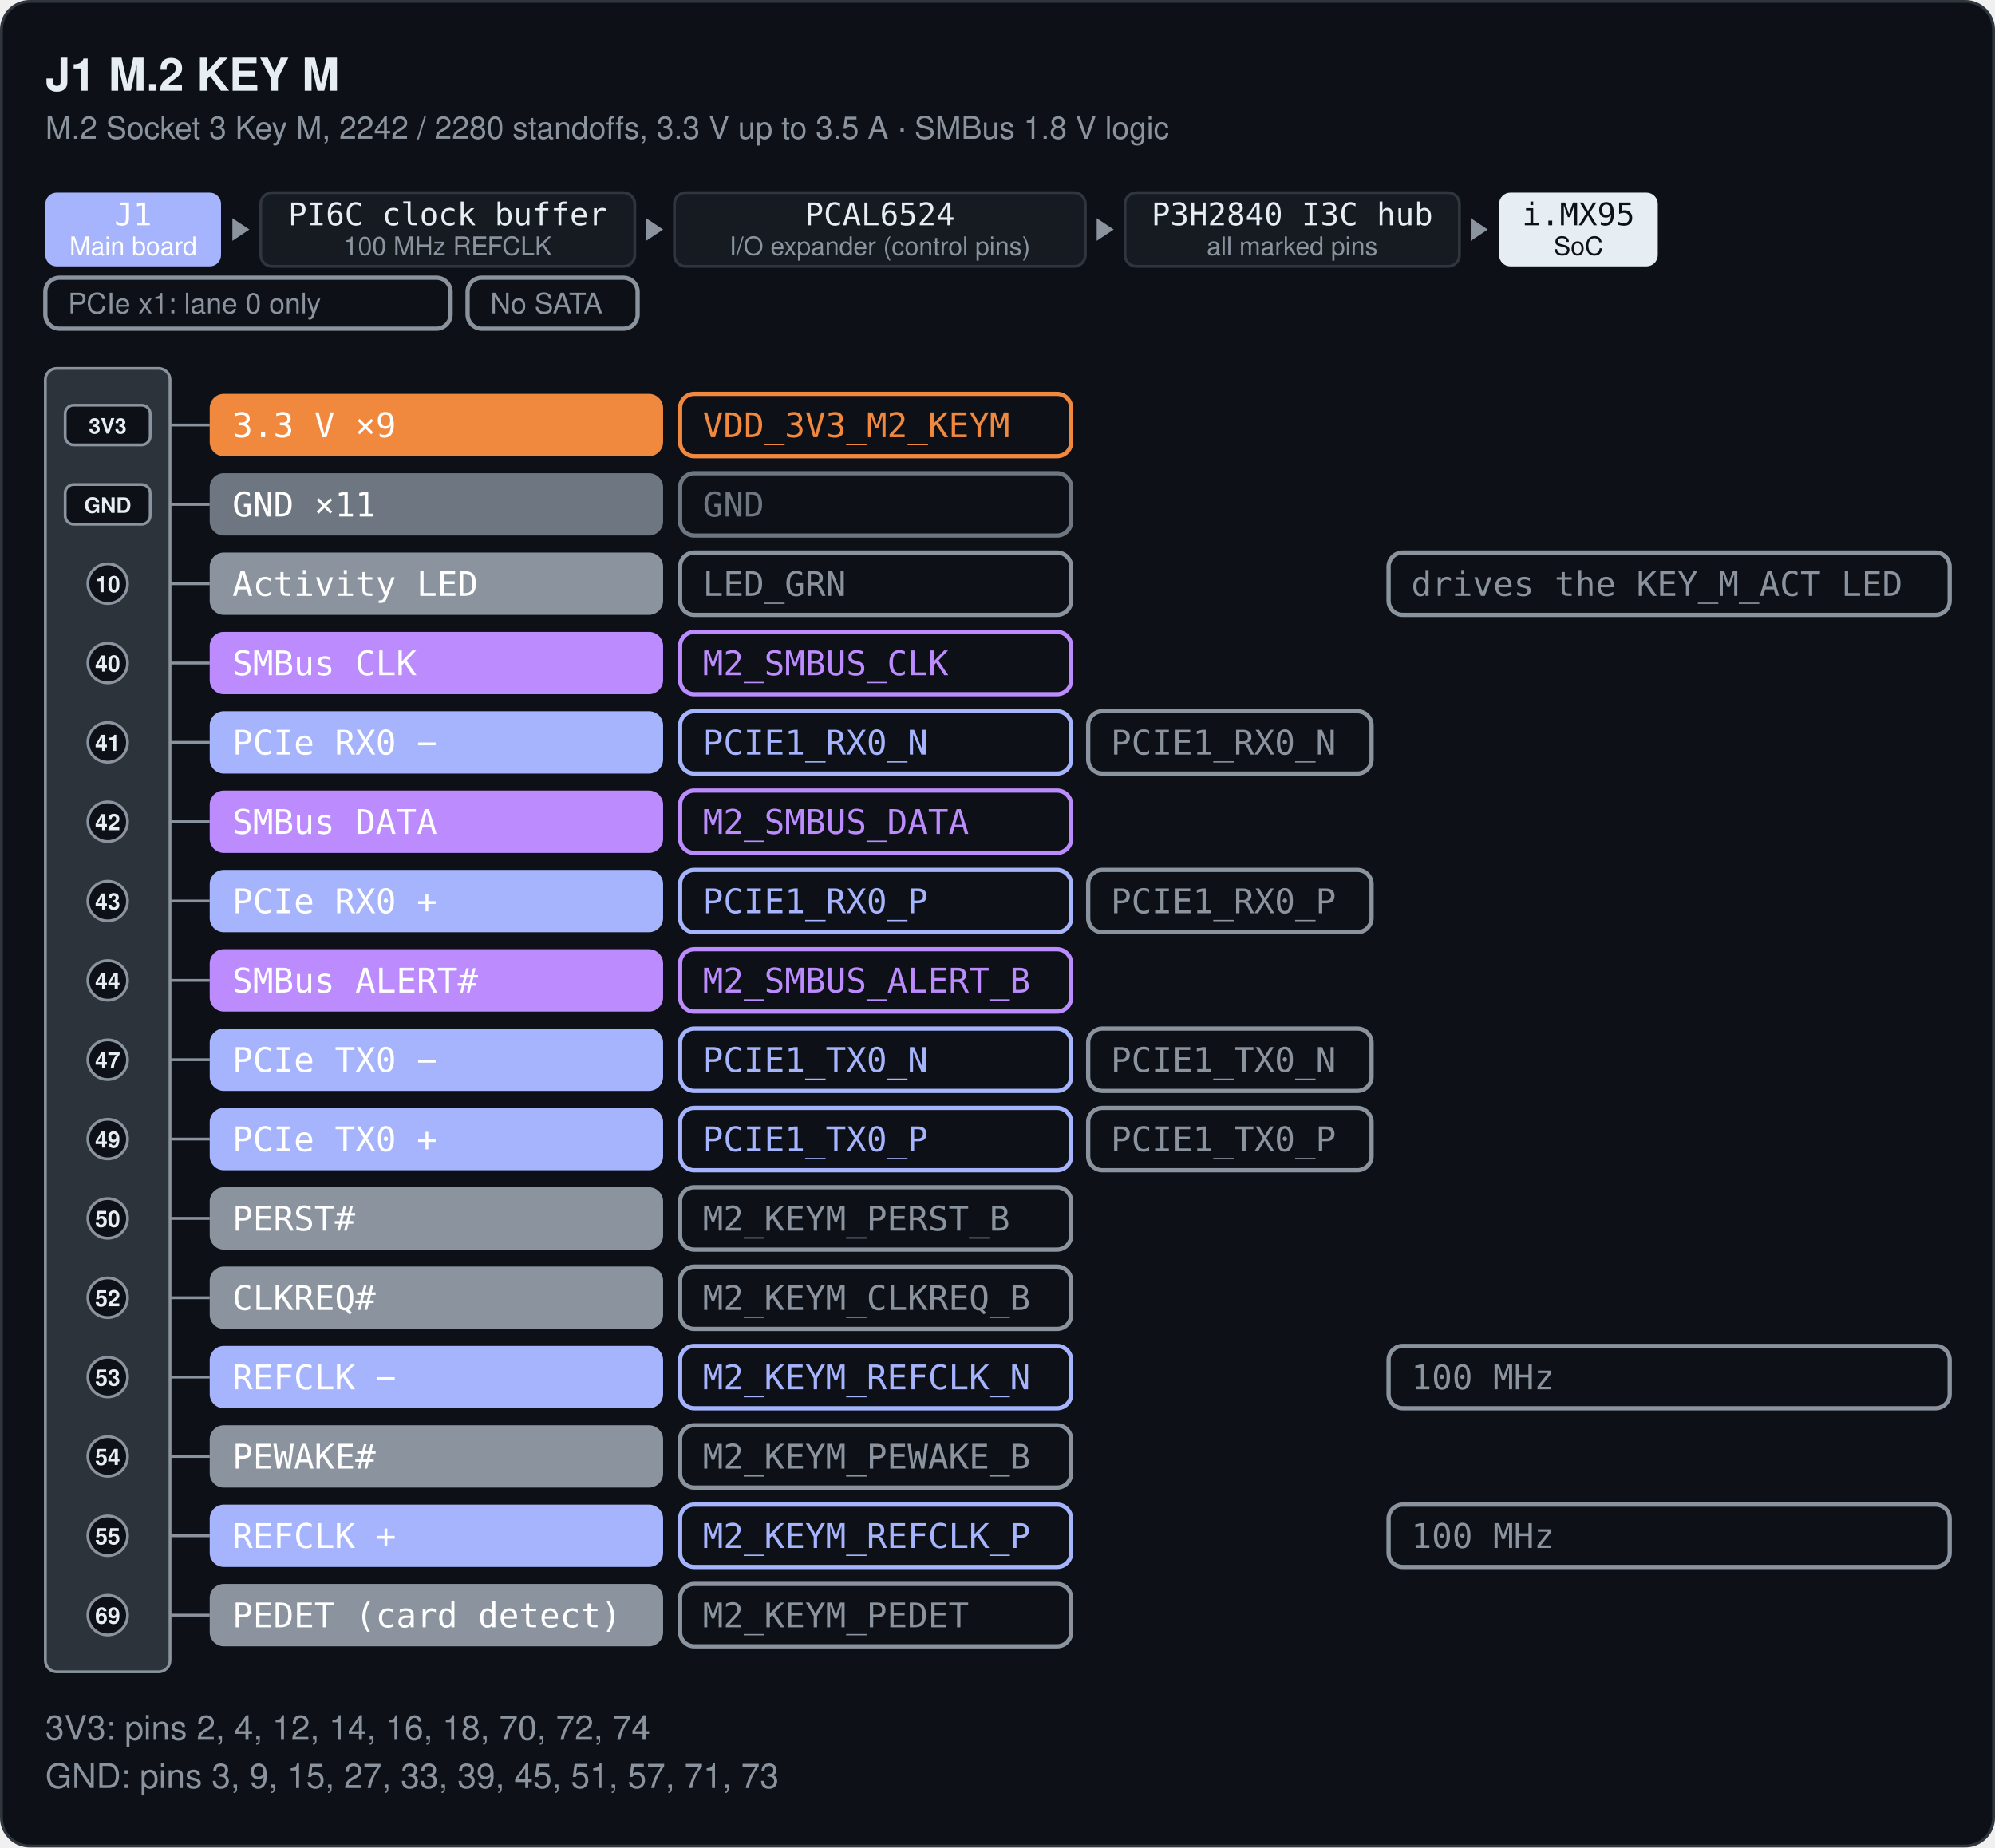
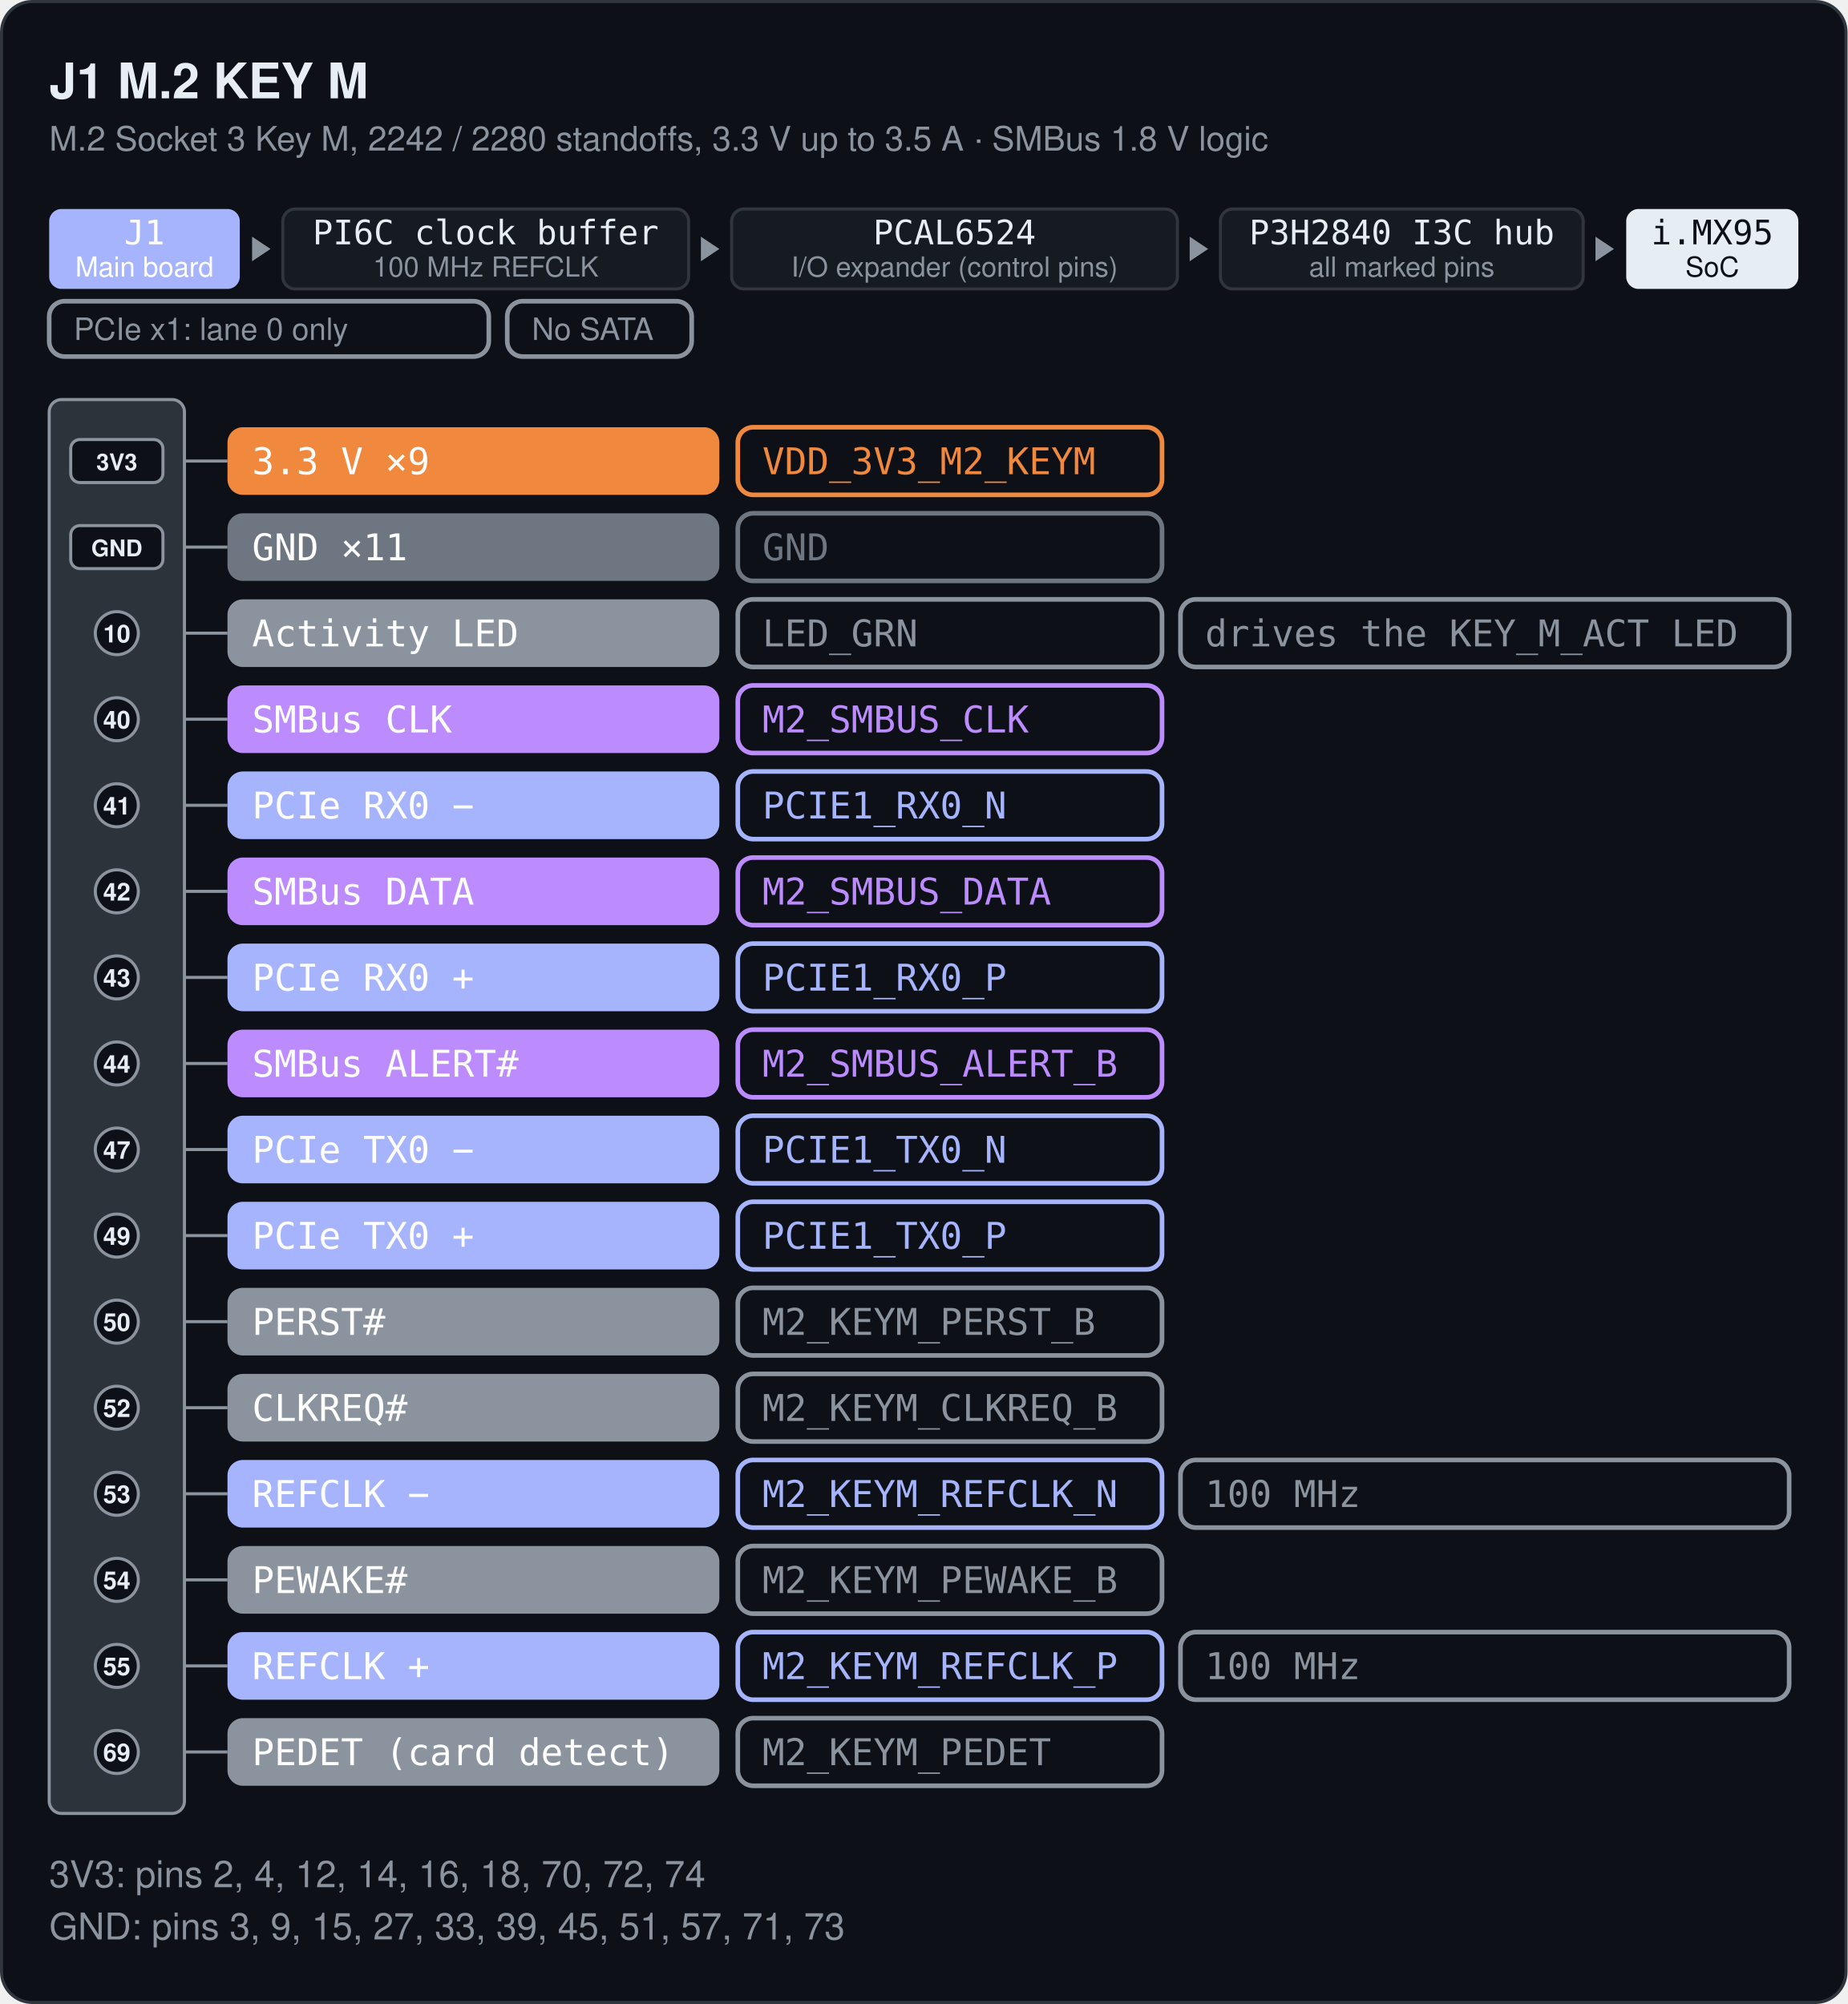
- <svg xmlns="http://www.w3.org/2000/svg" width="704" height="652" viewBox="0 0 704 652" data-theme="dark" data-conn="main/J1" data-cat="pcie" data-fill="#a5b4fc" data-heading="main-j1-m2-key-m">
-   <rect x="0.5" y="0.5" width="703" height="651" rx="10" fill="#0d1117" stroke="#30363d" />
+ <svg xmlns="http://www.w3.org/2000/svg" width="601" height="652" viewBox="0 0 601 652" data-theme="dark" data-conn="main/J1" data-cat="pcie" data-fill="#a5b4fc" data-heading="main-j1-m2-key-m">
+   <rect x="0.5" y="0.5" width="600" height="651" rx="10" fill="#0d1117" stroke="#30363d" />
  <text x="16" y="32" font-family="'IBM Plex Sans', -apple-system, 'Segoe UI', Helvetica, Arial, sans-serif" font-size="16" font-weight="700" fill="#e6edf3">J1 M.2 KEY M</text>
  <text x="16" y="49" font-family="'IBM Plex Sans', -apple-system, 'Segoe UI', Helvetica, Arial, sans-serif" font-size="11" fill="#8b949e">M.2 Socket 3 Key M, 2242 / 2280 standoffs, 3.3 V up to 3.5 A · SMBus 1.8 V logic</text>
  <rect x="16" y="68" width="62" height="26" rx="4" fill="#a5b4fc" />
  <text x="47.0" y="79.5" text-anchor="middle" font-family="'IBM Plex Mono', ui-monospace, SFMono-Regular, Menlo, Consolas, monospace" font-size="11" font-weight="500" fill="#ffffff">J1</text>
  <text x="47.0" y="90" text-anchor="middle" font-family="'IBM Plex Sans', -apple-system, 'Segoe UI', Helvetica, Arial, sans-serif" font-size="9" fill="#ffffff">Main board</text>
  <path d="M82 77 l6 4 l-6 4z" fill="#8b949e" />
  <rect x="92" y="68" width="132" height="26" rx="4" fill="#161b22" stroke="#30363d" />
  <text x="158.0" y="79.5" text-anchor="middle" font-family="'IBM Plex Mono', ui-monospace, SFMono-Regular, Menlo, Consolas, monospace" font-size="11" font-weight="500" fill="#e6edf3">PI6C clock buffer</text>
  <text x="158.0" y="90" text-anchor="middle" font-family="'IBM Plex Sans', -apple-system, 'Segoe UI', Helvetica, Arial, sans-serif" font-size="9" fill="#8b949e">100 MHz REFCLK</text>
  <path d="M228 77 l6 4 l-6 4z" fill="#8b949e" />
  <rect x="238" y="68" width="145" height="26" rx="4" fill="#161b22" stroke="#30363d" />
  <text x="310.5" y="79.5" text-anchor="middle" font-family="'IBM Plex Mono', ui-monospace, SFMono-Regular, Menlo, Consolas, monospace" font-size="11" font-weight="500" fill="#e6edf3">PCAL6524</text>
  <text x="310.5" y="90" text-anchor="middle" font-family="'IBM Plex Sans', -apple-system, 'Segoe UI', Helvetica, Arial, sans-serif" font-size="9" fill="#8b949e">I/O expander (control pins)</text>
  <path d="M387 77 l6 4 l-6 4z" fill="#8b949e" />
  <rect x="397" y="68" width="118" height="26" rx="4" fill="#161b22" stroke="#30363d" />
  <text x="456.0" y="79.5" text-anchor="middle" font-family="'IBM Plex Mono', ui-monospace, SFMono-Regular, Menlo, Consolas, monospace" font-size="11" font-weight="500" fill="#e6edf3">P3H2840 I3C hub</text>
  <text x="456.0" y="90" text-anchor="middle" font-family="'IBM Plex Sans', -apple-system, 'Segoe UI', Helvetica, Arial, sans-serif" font-size="9" fill="#8b949e">all marked pins</text>
  <path d="M519 77 l6 4 l-6 4z" fill="#8b949e" />
  <rect x="529" y="68" width="56" height="26" rx="4" fill="#e6edf3" />
  <text x="557.0" y="79.5" text-anchor="middle" font-family="'IBM Plex Mono', ui-monospace, SFMono-Regular, Menlo, Consolas, monospace" font-size="11" font-weight="500" fill="#0d1117">i.MX95</text>
  <text x="557.0" y="90" text-anchor="middle" font-family="'IBM Plex Sans', -apple-system, 'Segoe UI', Helvetica, Arial, sans-serif" font-size="9" fill="#0d1117">SoC</text>
  <rect x="16" y="98" width="143" height="18" rx="5" fill="none" stroke="#8b949e" stroke-width="1.5" />
  <text x="24" y="110.6" font-family="'IBM Plex Sans', -apple-system, 'Segoe UI', Helvetica, Arial, sans-serif" font-size="10" font-weight="500" fill="#8b949e">PCIe x1: lane 0 only</text>
  <rect x="165" y="98" width="60" height="18" rx="5" fill="none" stroke="#8b949e" stroke-width="1.5" />
  <text x="173" y="110.6" font-family="'IBM Plex Sans', -apple-system, 'Segoe UI', Helvetica, Arial, sans-serif" font-size="10" font-weight="500" fill="#8b949e">No SATA</text>
  <rect x="16" y="130" width="44" height="460" rx="4" fill="#2d333b" stroke="#8b949e" />
  <g id="main-J1-pin-3V3" data-pin="3V3">
    <rect x="23.0" y="143.0" width="30" height="14" rx="3" fill="#0d1117" stroke="#8b949e" />
    <text x="38.0" y="153.0" text-anchor="middle" font-family="'IBM Plex Sans', -apple-system, 'Segoe UI', Helvetica, Arial, sans-serif" font-size="7.5" font-weight="700" fill="#e6edf3">3V3</text>
    <line x1="60" y1="150.0" x2="74" y2="150.0" stroke="#8b949e" stroke-width="1" />
    <rect x="74" y="139.0" width="160" height="22" rx="5" fill="#f0883e" />
    <text x="82" y="154.3" font-family="'IBM Plex Mono', ui-monospace, SFMono-Regular, Menlo, Consolas, monospace" font-size="12" font-weight="500" fill="#ffffff">3.3 V ×9</text>
    <rect x="240" y="139.0" width="138" height="22" rx="5" fill="none" stroke="#f0883e" stroke-width="1.5" />
    <text x="248" y="154.3" font-family="'IBM Plex Mono', ui-monospace, SFMono-Regular, Menlo, Consolas, monospace" font-size="12" font-weight="500" fill="#f0883e">VDD_3V3_M2_KEYM</text>
  </g>
  <g id="main-J1-pin-GND" data-pin="GND">
    <rect x="23.0" y="171.0" width="30" height="14" rx="3" fill="#0d1117" stroke="#8b949e" />
    <text x="38.0" y="181.0" text-anchor="middle" font-family="'IBM Plex Sans', -apple-system, 'Segoe UI', Helvetica, Arial, sans-serif" font-size="7.5" font-weight="700" fill="#e6edf3">GND</text>
    <line x1="60" y1="178.0" x2="74" y2="178.0" stroke="#8b949e" stroke-width="1" />
    <rect x="74" y="167.0" width="160" height="22" rx="5" fill="#6e7681" />
    <text x="82" y="182.3" font-family="'IBM Plex Mono', ui-monospace, SFMono-Regular, Menlo, Consolas, monospace" font-size="12" font-weight="500" fill="#ffffff">GND ×11</text>
    <rect x="240" y="167.0" width="138" height="22" rx="5" fill="none" stroke="#6e7681" stroke-width="1.5" />
    <text x="248" y="182.3" font-family="'IBM Plex Mono', ui-monospace, SFMono-Regular, Menlo, Consolas, monospace" font-size="12" font-weight="500" fill="#6e7681">GND</text>
  </g>
  <g id="main-J1-pin-10" data-pin="10">
    <circle cx="38.0" cy="206.0" r="7" fill="#0d1117" stroke="#8b949e" />
    <text x="38.0" y="209.0" text-anchor="middle" font-family="'IBM Plex Sans', -apple-system, 'Segoe UI', Helvetica, Arial, sans-serif" font-size="8" font-weight="600" fill="#e6edf3">10</text>
    <line x1="60" y1="206.0" x2="74" y2="206.0" stroke="#8b949e" stroke-width="1" />
    <rect x="74" y="195.0" width="160" height="22" rx="5" fill="#8b949e" />
    <text x="82" y="210.3" font-family="'IBM Plex Mono', ui-monospace, SFMono-Regular, Menlo, Consolas, monospace" font-size="12" font-weight="500" fill="#ffffff">Activity LED</text>
    <rect x="240" y="195.0" width="138" height="22" rx="5" fill="none" stroke="#8b949e" stroke-width="1.5" />
    <text x="248" y="210.3" font-family="'IBM Plex Mono', ui-monospace, SFMono-Regular, Menlo, Consolas, monospace" font-size="12" font-weight="500" fill="#8b949e">LED_GRN</text>
-     <rect x="490" y="195.0" width="198" height="22" rx="5" fill="none" stroke="#8b949e" stroke-width="1.5" />
-     <text x="498" y="210.3" font-family="'IBM Plex Mono', ui-monospace, SFMono-Regular, Menlo, Consolas, monospace" font-size="12" font-weight="500" fill="#8b949e">drives the KEY_M_ACT LED</text>
+     <rect x="384" y="195.0" width="198" height="22" rx="5" fill="none" stroke="#8b949e" stroke-width="1.5" />
+     <text x="392" y="210.3" font-family="'IBM Plex Mono', ui-monospace, SFMono-Regular, Menlo, Consolas, monospace" font-size="12" font-weight="500" fill="#8b949e">drives the KEY_M_ACT LED</text>
  </g>
  <g id="main-J1-pin-40" data-pin="40">
    <circle cx="38.0" cy="234.0" r="7" fill="#0d1117" stroke="#8b949e" />
    <text x="38.0" y="237.0" text-anchor="middle" font-family="'IBM Plex Sans', -apple-system, 'Segoe UI', Helvetica, Arial, sans-serif" font-size="8" font-weight="600" fill="#e6edf3">40</text>
    <line x1="60" y1="234.0" x2="74" y2="234.0" stroke="#8b949e" stroke-width="1" />
    <rect x="74" y="223.0" width="160" height="22" rx="5" fill="#bc8cff" />
    <text x="82" y="238.3" font-family="'IBM Plex Mono', ui-monospace, SFMono-Regular, Menlo, Consolas, monospace" font-size="12" font-weight="500" fill="#ffffff">SMBus CLK</text>
    <rect x="240" y="223.0" width="138" height="22" rx="5" fill="none" stroke="#bc8cff" stroke-width="1.5" />
    <text x="248" y="238.3" font-family="'IBM Plex Mono', ui-monospace, SFMono-Regular, Menlo, Consolas, monospace" font-size="12" font-weight="500" fill="#bc8cff">M2_SMBUS_CLK</text>
  </g>
  <g id="main-J1-pin-41" data-pin="41">
    <circle cx="38.0" cy="262.0" r="7" fill="#0d1117" stroke="#8b949e" />
    <text x="38.0" y="265.0" text-anchor="middle" font-family="'IBM Plex Sans', -apple-system, 'Segoe UI', Helvetica, Arial, sans-serif" font-size="8" font-weight="600" fill="#e6edf3">41</text>
    <line x1="60" y1="262.0" x2="74" y2="262.0" stroke="#8b949e" stroke-width="1" />
    <rect x="74" y="251.0" width="160" height="22" rx="5" fill="#a5b4fc" />
    <text x="82" y="266.3" font-family="'IBM Plex Mono', ui-monospace, SFMono-Regular, Menlo, Consolas, monospace" font-size="12" font-weight="500" fill="#ffffff">PCIe RX0 −</text>
    <rect x="240" y="251.0" width="138" height="22" rx="5" fill="none" stroke="#a5b4fc" stroke-width="1.5" />
    <text x="248" y="266.3" font-family="'IBM Plex Mono', ui-monospace, SFMono-Regular, Menlo, Consolas, monospace" font-size="12" font-weight="500" fill="#a5b4fc">PCIE1_RX0_N</text>
-     <rect x="384" y="251.0" width="100" height="22" rx="5" fill="none" stroke="#8b949e" stroke-width="1.5" />
-     <text x="392" y="266.3" font-family="'IBM Plex Mono', ui-monospace, SFMono-Regular, Menlo, Consolas, monospace" font-size="12" font-weight="500" fill="#8b949e">PCIE1_RX0_N</text>
  </g>
  <g id="main-J1-pin-42" data-pin="42">
    <circle cx="38.0" cy="290.0" r="7" fill="#0d1117" stroke="#8b949e" />
    <text x="38.0" y="293.0" text-anchor="middle" font-family="'IBM Plex Sans', -apple-system, 'Segoe UI', Helvetica, Arial, sans-serif" font-size="8" font-weight="600" fill="#e6edf3">42</text>
    <line x1="60" y1="290.0" x2="74" y2="290.0" stroke="#8b949e" stroke-width="1" />
    <rect x="74" y="279.0" width="160" height="22" rx="5" fill="#bc8cff" />
    <text x="82" y="294.3" font-family="'IBM Plex Mono', ui-monospace, SFMono-Regular, Menlo, Consolas, monospace" font-size="12" font-weight="500" fill="#ffffff">SMBus DATA</text>
    <rect x="240" y="279.0" width="138" height="22" rx="5" fill="none" stroke="#bc8cff" stroke-width="1.5" />
    <text x="248" y="294.3" font-family="'IBM Plex Mono', ui-monospace, SFMono-Regular, Menlo, Consolas, monospace" font-size="12" font-weight="500" fill="#bc8cff">M2_SMBUS_DATA</text>
  </g>
  <g id="main-J1-pin-43" data-pin="43">
    <circle cx="38.0" cy="318.0" r="7" fill="#0d1117" stroke="#8b949e" />
    <text x="38.0" y="321.0" text-anchor="middle" font-family="'IBM Plex Sans', -apple-system, 'Segoe UI', Helvetica, Arial, sans-serif" font-size="8" font-weight="600" fill="#e6edf3">43</text>
    <line x1="60" y1="318.0" x2="74" y2="318.0" stroke="#8b949e" stroke-width="1" />
    <rect x="74" y="307.0" width="160" height="22" rx="5" fill="#a5b4fc" />
    <text x="82" y="322.3" font-family="'IBM Plex Mono', ui-monospace, SFMono-Regular, Menlo, Consolas, monospace" font-size="12" font-weight="500" fill="#ffffff">PCIe RX0 +</text>
    <rect x="240" y="307.0" width="138" height="22" rx="5" fill="none" stroke="#a5b4fc" stroke-width="1.5" />
    <text x="248" y="322.3" font-family="'IBM Plex Mono', ui-monospace, SFMono-Regular, Menlo, Consolas, monospace" font-size="12" font-weight="500" fill="#a5b4fc">PCIE1_RX0_P</text>
-     <rect x="384" y="307.0" width="100" height="22" rx="5" fill="none" stroke="#8b949e" stroke-width="1.5" />
-     <text x="392" y="322.3" font-family="'IBM Plex Mono', ui-monospace, SFMono-Regular, Menlo, Consolas, monospace" font-size="12" font-weight="500" fill="#8b949e">PCIE1_RX0_P</text>
  </g>
  <g id="main-J1-pin-44" data-pin="44">
    <circle cx="38.0" cy="346.0" r="7" fill="#0d1117" stroke="#8b949e" />
    <text x="38.0" y="349.0" text-anchor="middle" font-family="'IBM Plex Sans', -apple-system, 'Segoe UI', Helvetica, Arial, sans-serif" font-size="8" font-weight="600" fill="#e6edf3">44</text>
    <line x1="60" y1="346.0" x2="74" y2="346.0" stroke="#8b949e" stroke-width="1" />
    <rect x="74" y="335.0" width="160" height="22" rx="5" fill="#bc8cff" />
    <text x="82" y="350.3" font-family="'IBM Plex Mono', ui-monospace, SFMono-Regular, Menlo, Consolas, monospace" font-size="12" font-weight="500" fill="#ffffff">SMBus ALERT#</text>
    <rect x="240" y="335.0" width="138" height="22" rx="5" fill="none" stroke="#bc8cff" stroke-width="1.5" />
    <text x="248" y="350.3" font-family="'IBM Plex Mono', ui-monospace, SFMono-Regular, Menlo, Consolas, monospace" font-size="12" font-weight="500" fill="#bc8cff">M2_SMBUS_ALERT_B</text>
  </g>
  <g id="main-J1-pin-47" data-pin="47">
    <circle cx="38.0" cy="374.0" r="7" fill="#0d1117" stroke="#8b949e" />
    <text x="38.0" y="377.0" text-anchor="middle" font-family="'IBM Plex Sans', -apple-system, 'Segoe UI', Helvetica, Arial, sans-serif" font-size="8" font-weight="600" fill="#e6edf3">47</text>
    <line x1="60" y1="374.0" x2="74" y2="374.0" stroke="#8b949e" stroke-width="1" />
    <rect x="74" y="363.0" width="160" height="22" rx="5" fill="#a5b4fc" />
    <text x="82" y="378.3" font-family="'IBM Plex Mono', ui-monospace, SFMono-Regular, Menlo, Consolas, monospace" font-size="12" font-weight="500" fill="#ffffff">PCIe TX0 −</text>
    <rect x="240" y="363.0" width="138" height="22" rx="5" fill="none" stroke="#a5b4fc" stroke-width="1.5" />
    <text x="248" y="378.3" font-family="'IBM Plex Mono', ui-monospace, SFMono-Regular, Menlo, Consolas, monospace" font-size="12" font-weight="500" fill="#a5b4fc">PCIE1_TX0_N</text>
-     <rect x="384" y="363.0" width="100" height="22" rx="5" fill="none" stroke="#8b949e" stroke-width="1.5" />
-     <text x="392" y="378.3" font-family="'IBM Plex Mono', ui-monospace, SFMono-Regular, Menlo, Consolas, monospace" font-size="12" font-weight="500" fill="#8b949e">PCIE1_TX0_N</text>
  </g>
  <g id="main-J1-pin-49" data-pin="49">
    <circle cx="38.0" cy="402.0" r="7" fill="#0d1117" stroke="#8b949e" />
    <text x="38.0" y="405.0" text-anchor="middle" font-family="'IBM Plex Sans', -apple-system, 'Segoe UI', Helvetica, Arial, sans-serif" font-size="8" font-weight="600" fill="#e6edf3">49</text>
    <line x1="60" y1="402.0" x2="74" y2="402.0" stroke="#8b949e" stroke-width="1" />
    <rect x="74" y="391.0" width="160" height="22" rx="5" fill="#a5b4fc" />
    <text x="82" y="406.3" font-family="'IBM Plex Mono', ui-monospace, SFMono-Regular, Menlo, Consolas, monospace" font-size="12" font-weight="500" fill="#ffffff">PCIe TX0 +</text>
    <rect x="240" y="391.0" width="138" height="22" rx="5" fill="none" stroke="#a5b4fc" stroke-width="1.5" />
    <text x="248" y="406.3" font-family="'IBM Plex Mono', ui-monospace, SFMono-Regular, Menlo, Consolas, monospace" font-size="12" font-weight="500" fill="#a5b4fc">PCIE1_TX0_P</text>
-     <rect x="384" y="391.0" width="100" height="22" rx="5" fill="none" stroke="#8b949e" stroke-width="1.5" />
-     <text x="392" y="406.3" font-family="'IBM Plex Mono', ui-monospace, SFMono-Regular, Menlo, Consolas, monospace" font-size="12" font-weight="500" fill="#8b949e">PCIE1_TX0_P</text>
  </g>
  <g id="main-J1-pin-50" data-pin="50">
    <circle cx="38.0" cy="430.0" r="7" fill="#0d1117" stroke="#8b949e" />
    <text x="38.0" y="433.0" text-anchor="middle" font-family="'IBM Plex Sans', -apple-system, 'Segoe UI', Helvetica, Arial, sans-serif" font-size="8" font-weight="600" fill="#e6edf3">50</text>
    <line x1="60" y1="430.0" x2="74" y2="430.0" stroke="#8b949e" stroke-width="1" />
    <rect x="74" y="419.0" width="160" height="22" rx="5" fill="#8b949e" />
    <text x="82" y="434.3" font-family="'IBM Plex Mono', ui-monospace, SFMono-Regular, Menlo, Consolas, monospace" font-size="12" font-weight="500" fill="#ffffff">PERST#</text>
    <rect x="240" y="419.0" width="138" height="22" rx="5" fill="none" stroke="#8b949e" stroke-width="1.5" />
    <text x="248" y="434.3" font-family="'IBM Plex Mono', ui-monospace, SFMono-Regular, Menlo, Consolas, monospace" font-size="12" font-weight="500" fill="#8b949e">M2_KEYM_PERST_B</text>
  </g>
  <g id="main-J1-pin-52" data-pin="52">
    <circle cx="38.0" cy="458.0" r="7" fill="#0d1117" stroke="#8b949e" />
    <text x="38.0" y="461.0" text-anchor="middle" font-family="'IBM Plex Sans', -apple-system, 'Segoe UI', Helvetica, Arial, sans-serif" font-size="8" font-weight="600" fill="#e6edf3">52</text>
    <line x1="60" y1="458.0" x2="74" y2="458.0" stroke="#8b949e" stroke-width="1" />
    <rect x="74" y="447.0" width="160" height="22" rx="5" fill="#8b949e" />
    <text x="82" y="462.3" font-family="'IBM Plex Mono', ui-monospace, SFMono-Regular, Menlo, Consolas, monospace" font-size="12" font-weight="500" fill="#ffffff">CLKREQ#</text>
    <rect x="240" y="447.0" width="138" height="22" rx="5" fill="none" stroke="#8b949e" stroke-width="1.5" />
    <text x="248" y="462.3" font-family="'IBM Plex Mono', ui-monospace, SFMono-Regular, Menlo, Consolas, monospace" font-size="12" font-weight="500" fill="#8b949e">M2_KEYM_CLKREQ_B</text>
  </g>
  <g id="main-J1-pin-53" data-pin="53">
    <circle cx="38.0" cy="486.0" r="7" fill="#0d1117" stroke="#8b949e" />
    <text x="38.0" y="489.0" text-anchor="middle" font-family="'IBM Plex Sans', -apple-system, 'Segoe UI', Helvetica, Arial, sans-serif" font-size="8" font-weight="600" fill="#e6edf3">53</text>
    <line x1="60" y1="486.0" x2="74" y2="486.0" stroke="#8b949e" stroke-width="1" />
    <rect x="74" y="475.0" width="160" height="22" rx="5" fill="#a5b4fc" />
    <text x="82" y="490.3" font-family="'IBM Plex Mono', ui-monospace, SFMono-Regular, Menlo, Consolas, monospace" font-size="12" font-weight="500" fill="#ffffff">REFCLK −</text>
    <rect x="240" y="475.0" width="138" height="22" rx="5" fill="none" stroke="#a5b4fc" stroke-width="1.5" />
    <text x="248" y="490.3" font-family="'IBM Plex Mono', ui-monospace, SFMono-Regular, Menlo, Consolas, monospace" font-size="12" font-weight="500" fill="#a5b4fc">M2_KEYM_REFCLK_N</text>
-     <rect x="490" y="475.0" width="198" height="22" rx="5" fill="none" stroke="#8b949e" stroke-width="1.5" />
-     <text x="498" y="490.3" font-family="'IBM Plex Mono', ui-monospace, SFMono-Regular, Menlo, Consolas, monospace" font-size="12" font-weight="500" fill="#8b949e">100 MHz</text>
+     <rect x="384" y="475.0" width="198" height="22" rx="5" fill="none" stroke="#8b949e" stroke-width="1.5" />
+     <text x="392" y="490.3" font-family="'IBM Plex Mono', ui-monospace, SFMono-Regular, Menlo, Consolas, monospace" font-size="12" font-weight="500" fill="#8b949e">100 MHz</text>
  </g>
  <g id="main-J1-pin-54" data-pin="54">
    <circle cx="38.0" cy="514.0" r="7" fill="#0d1117" stroke="#8b949e" />
    <text x="38.0" y="517.0" text-anchor="middle" font-family="'IBM Plex Sans', -apple-system, 'Segoe UI', Helvetica, Arial, sans-serif" font-size="8" font-weight="600" fill="#e6edf3">54</text>
    <line x1="60" y1="514.0" x2="74" y2="514.0" stroke="#8b949e" stroke-width="1" />
    <rect x="74" y="503.0" width="160" height="22" rx="5" fill="#8b949e" />
    <text x="82" y="518.3" font-family="'IBM Plex Mono', ui-monospace, SFMono-Regular, Menlo, Consolas, monospace" font-size="12" font-weight="500" fill="#ffffff">PEWAKE#</text>
    <rect x="240" y="503.0" width="138" height="22" rx="5" fill="none" stroke="#8b949e" stroke-width="1.5" />
    <text x="248" y="518.3" font-family="'IBM Plex Mono', ui-monospace, SFMono-Regular, Menlo, Consolas, monospace" font-size="12" font-weight="500" fill="#8b949e">M2_KEYM_PEWAKE_B</text>
  </g>
  <g id="main-J1-pin-55" data-pin="55">
    <circle cx="38.0" cy="542.0" r="7" fill="#0d1117" stroke="#8b949e" />
    <text x="38.0" y="545.0" text-anchor="middle" font-family="'IBM Plex Sans', -apple-system, 'Segoe UI', Helvetica, Arial, sans-serif" font-size="8" font-weight="600" fill="#e6edf3">55</text>
    <line x1="60" y1="542.0" x2="74" y2="542.0" stroke="#8b949e" stroke-width="1" />
    <rect x="74" y="531.0" width="160" height="22" rx="5" fill="#a5b4fc" />
    <text x="82" y="546.3" font-family="'IBM Plex Mono', ui-monospace, SFMono-Regular, Menlo, Consolas, monospace" font-size="12" font-weight="500" fill="#ffffff">REFCLK +</text>
    <rect x="240" y="531.0" width="138" height="22" rx="5" fill="none" stroke="#a5b4fc" stroke-width="1.5" />
    <text x="248" y="546.3" font-family="'IBM Plex Mono', ui-monospace, SFMono-Regular, Menlo, Consolas, monospace" font-size="12" font-weight="500" fill="#a5b4fc">M2_KEYM_REFCLK_P</text>
-     <rect x="490" y="531.0" width="198" height="22" rx="5" fill="none" stroke="#8b949e" stroke-width="1.5" />
-     <text x="498" y="546.3" font-family="'IBM Plex Mono', ui-monospace, SFMono-Regular, Menlo, Consolas, monospace" font-size="12" font-weight="500" fill="#8b949e">100 MHz</text>
+     <rect x="384" y="531.0" width="198" height="22" rx="5" fill="none" stroke="#8b949e" stroke-width="1.5" />
+     <text x="392" y="546.3" font-family="'IBM Plex Mono', ui-monospace, SFMono-Regular, Menlo, Consolas, monospace" font-size="12" font-weight="500" fill="#8b949e">100 MHz</text>
  </g>
  <g id="main-J1-pin-69" data-pin="69">
    <circle cx="38.0" cy="570.0" r="7" fill="#0d1117" stroke="#8b949e" />
    <text x="38.0" y="573.0" text-anchor="middle" font-family="'IBM Plex Sans', -apple-system, 'Segoe UI', Helvetica, Arial, sans-serif" font-size="8" font-weight="600" fill="#e6edf3">69</text>
    <line x1="60" y1="570.0" x2="74" y2="570.0" stroke="#8b949e" stroke-width="1" />
    <rect x="74" y="559.0" width="160" height="22" rx="5" fill="#8b949e" />
    <text x="82" y="574.3" font-family="'IBM Plex Mono', ui-monospace, SFMono-Regular, Menlo, Consolas, monospace" font-size="12" font-weight="500" fill="#ffffff">PEDET (card detect)</text>
    <rect x="240" y="559.0" width="138" height="22" rx="5" fill="none" stroke="#8b949e" stroke-width="1.5" />
    <text x="248" y="574.3" font-family="'IBM Plex Mono', ui-monospace, SFMono-Regular, Menlo, Consolas, monospace" font-size="12" font-weight="500" fill="#8b949e">M2_KEYM_PEDET</text>
  </g>
  <text x="16" y="614" font-family="'IBM Plex Sans', -apple-system, 'Segoe UI', Helvetica, Arial, sans-serif" font-size="12" fill="#8b949e">3V3: pins 2, 4, 12, 14, 16, 18, 70, 72, 74</text>
  <text x="16" y="631" font-family="'IBM Plex Sans', -apple-system, 'Segoe UI', Helvetica, Arial, sans-serif" font-size="12" fill="#8b949e">GND: pins 3, 9, 15, 27, 33, 39, 45, 51, 57, 71, 73</text>
</svg>
